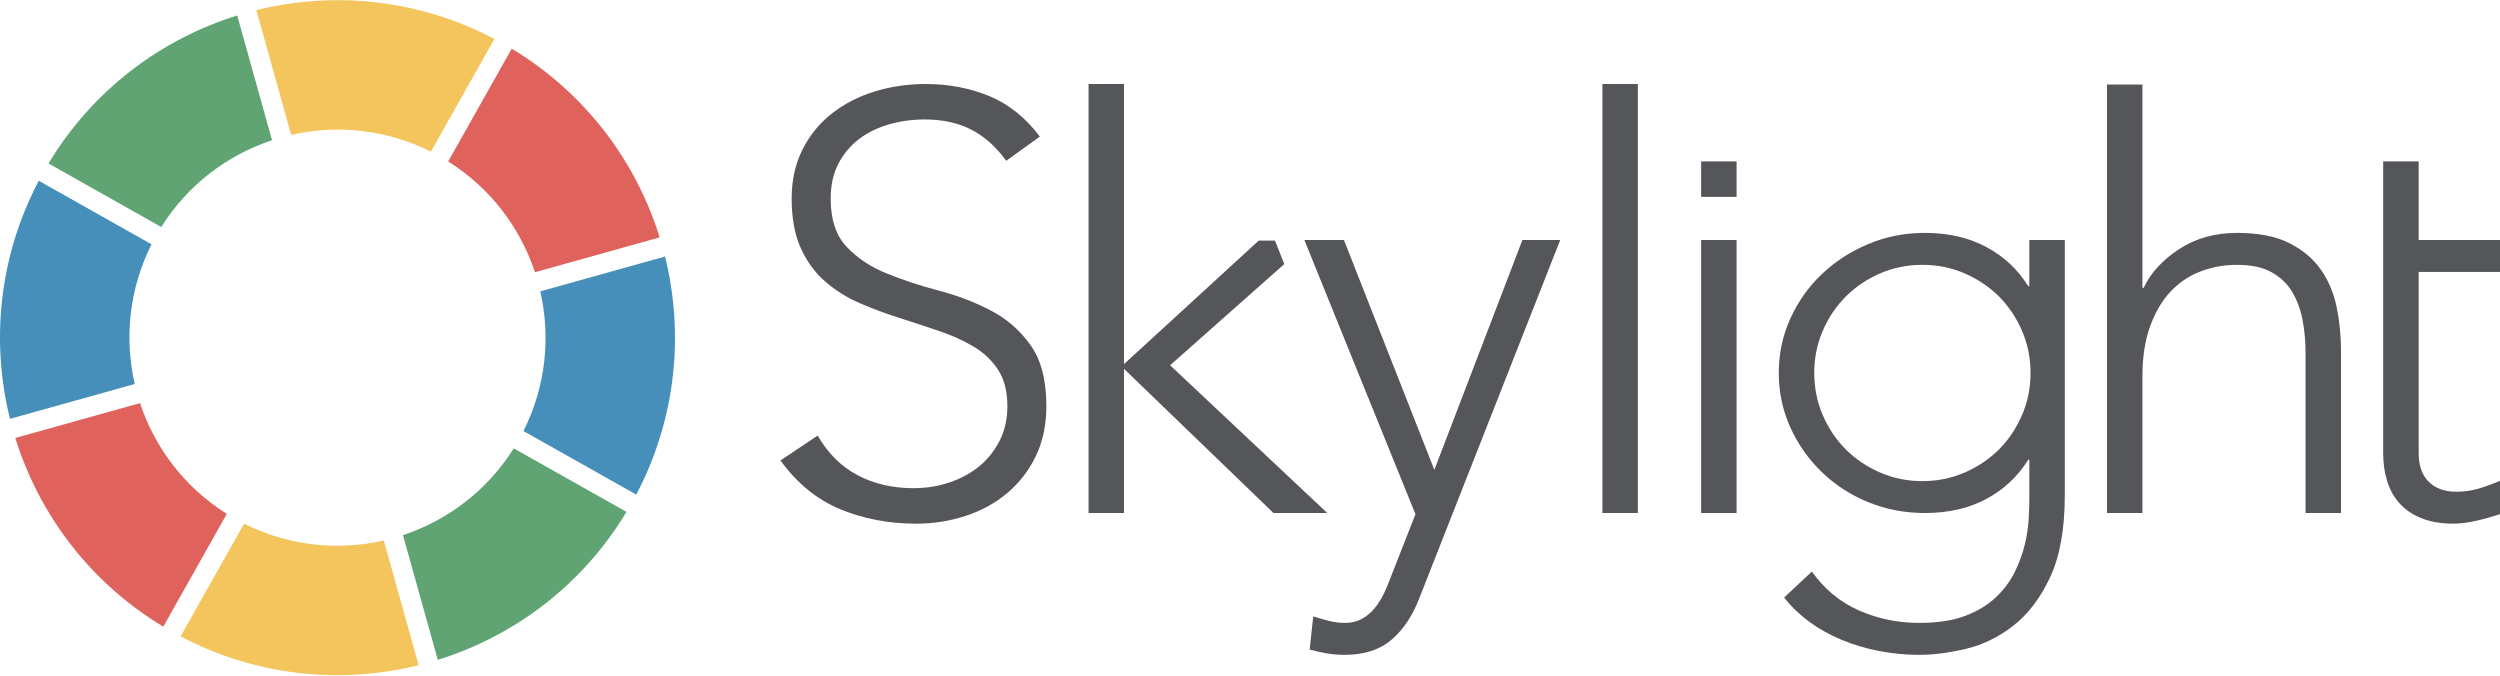
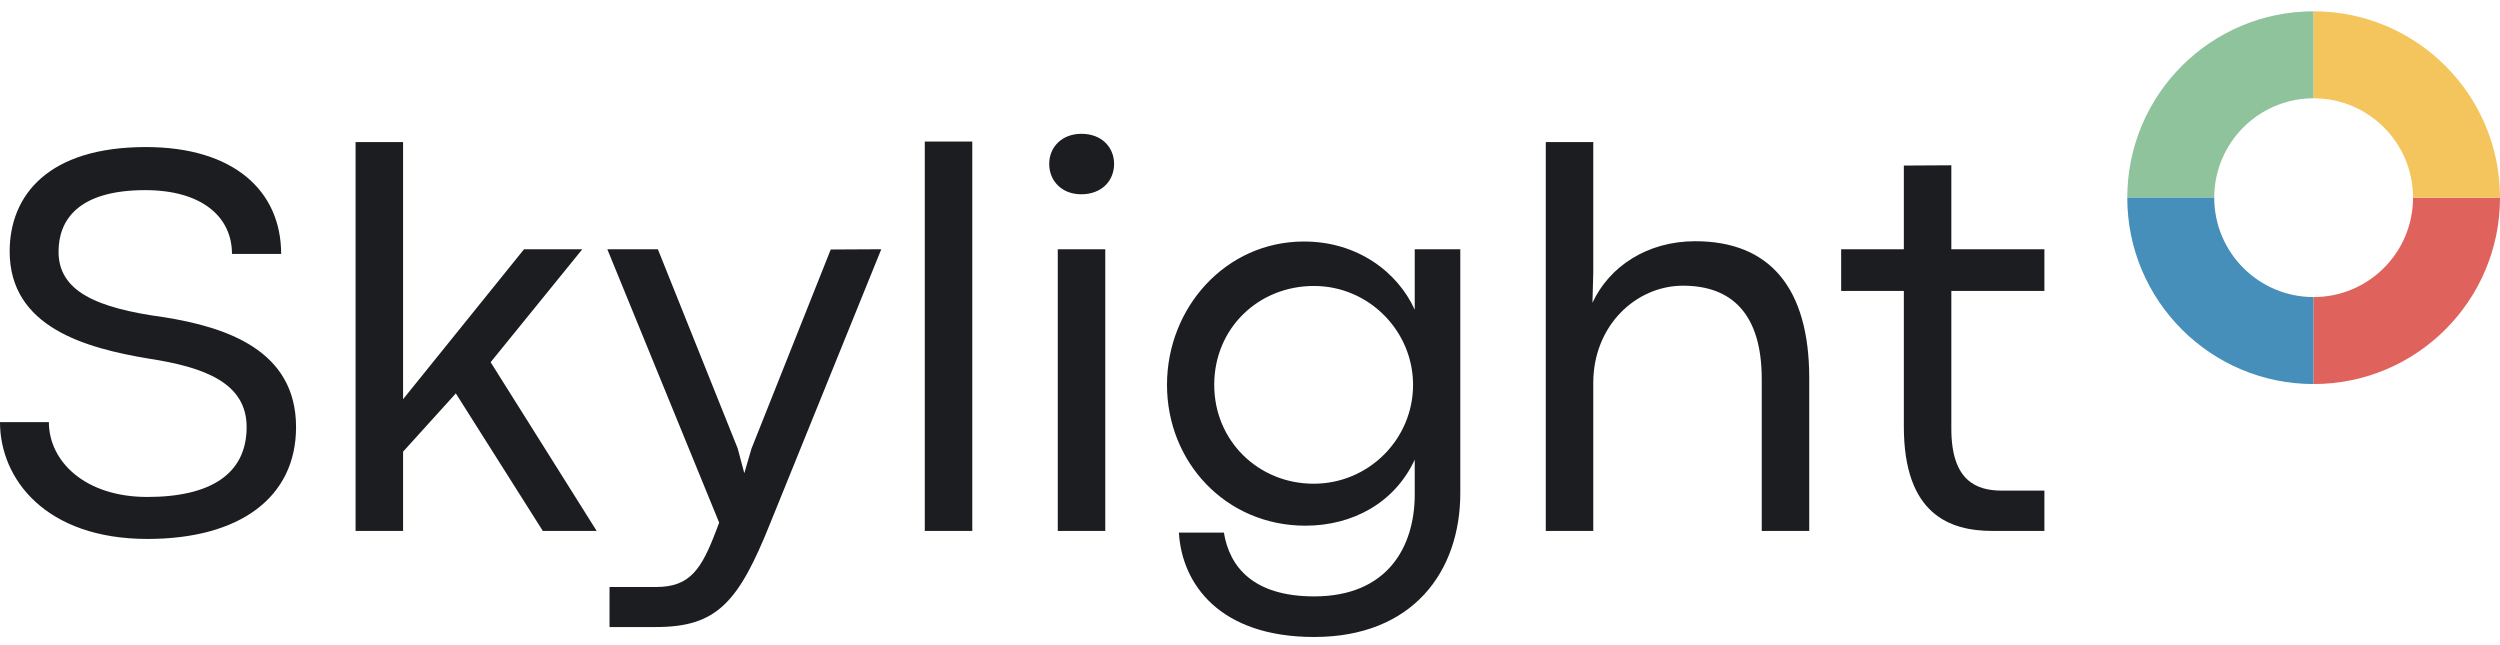
- <svg xmlns="http://www.w3.org/2000/svg" version="1.1" id="Layer_1" x="0px" y="0px" viewBox="0 0 300 81.02" enable-background="new 0 0 300 81.02" xml:space="preserve">
-   <g>
-     <g>
-       <path fill="#DF635C" d="M64.193,32.667l14.969-4.181c-2.851-9.164-8.944-17.338-17.757-22.645l-7.624,13.532    C58.86,22.56,62.424,27.324,64.193,32.667z" />
-       <path fill="#60A474" d="M32.645,16.828L28.465,1.859C19.3,4.709,11.126,10.803,5.82,19.616l13.532,7.624    C22.538,22.16,27.303,18.596,32.645,16.828z" />
-       <path fill="#468FBA" d="M62.816,51.726l13.532,7.624c4.788-9.105,5.765-19.254,3.455-28.569l-14.969,4.181    C66.089,40.448,65.509,46.369,62.816,51.726z" />
-       <path fill="#F4C55C" d="M51.705,18.204l7.624-13.532C50.224-0.116,40.075-1.093,30.76,1.218l4.181,14.969    C40.426,14.931,46.348,15.511,51.705,18.204z" />
-       <path fill="#60A474" d="M61.647,53.802c-3.186,5.079-7.951,8.644-13.293,10.412l4.181,14.969    c9.164-2.851,17.339-8.944,22.645-17.757L61.647,53.802z" />
-       <path fill="#468FBA" d="M18.183,29.316L4.651,21.692c-4.788,9.105-5.765,19.254-3.454,28.569l14.969-4.181    C14.909,40.594,15.489,34.672,18.183,29.316z" />
-       <path fill="#F4C55C" d="M29.294,62.838L21.67,76.37c9.105,4.788,19.253,5.765,28.569,3.455l-4.181-14.969    C40.573,66.111,34.651,65.531,29.294,62.838z" />
-       <path fill="#DF635C" d="M16.806,48.375L1.837,52.556C4.688,61.72,10.781,69.894,19.594,75.2l7.624-13.532    C22.139,58.482,18.574,53.718,16.806,48.375z" />
-     </g>
-     <g>
-       <path fill="#54565A" d="M123.647,41.39c-1.274-1.778-2.869-3.157-4.785-4.148c-1.911-0.997-3.993-1.789-6.237-2.376    c-2.249-0.592-4.326-1.279-6.242-2.06c-1.916-0.775-3.512-1.839-4.785-3.19c-1.28-1.346-1.916-3.273-1.916-5.777    c0-1.606,0.305-3.002,0.919-4.187c0.615-1.18,1.435-2.16,2.448-2.941c1.019-0.781,2.21-1.368,3.584-1.772    c1.368-0.399,2.808-0.604,4.326-0.604c2.171,0,4.049,0.415,5.638,1.241c1.578,0.831,2.963,2.071,4.148,3.722l4.038-2.908    c-1.7-2.265-3.722-3.883-6.059-4.858c-2.343-0.964-4.885-1.451-7.627-1.451c-2.127,0-4.16,0.294-6.098,0.886    c-1.938,0.593-3.65,1.468-5.14,2.625c-1.49,1.158-2.67,2.598-3.545,4.326C95.438,19.639,95,21.616,95,23.837    c0,2.365,0.366,4.348,1.097,5.954c0.737,1.612,1.717,2.947,2.947,4.01c1.23,1.063,2.609,1.922,4.149,2.586    c1.534,0.665,3.118,1.252,4.752,1.772c1.628,0.521,3.213,1.041,4.747,1.562c1.54,0.521,2.919,1.146,4.148,1.877    c1.23,0.731,2.21,1.667,2.947,2.803c0.731,1.13,1.097,2.576,1.097,4.326c0,1.512-0.293,2.869-0.886,4.076    c-0.593,1.202-1.396,2.232-2.409,3.085c-1.019,0.847-2.21,1.512-3.584,1.983c-1.368,0.476-2.836,0.709-4.398,0.709    c-2.503,0-4.736-0.521-6.696-1.556c-1.966-1.041-3.561-2.625-4.791-4.752l-4.464,2.98c1.983,2.742,4.37,4.691,7.162,5.849    c2.786,1.158,5.838,1.739,9.144,1.739c2.033,0,3.999-0.31,5.888-0.925c1.889-0.615,3.556-1.523,5.001-2.731    c1.44-1.207,2.587-2.681,3.44-4.431c0.847-1.75,1.274-3.761,1.274-6.026C125.563,45.605,124.926,43.162,123.647,41.39z" />
-       <polygon fill="#54565A" points="140.412,43.832 154.115,31.686 152.996,28.872 151.047,28.872 134.879,43.694 134.879,10.079     130.626,10.079 130.626,61.562 134.879,61.562 134.879,44.259 152.819,61.562 159.272,61.562   " />
-       <path fill="#54565A" d="M172.122,56.383L161.271,28.8h-4.747l0.028,0.072l0.371,0.908l2.985,7.378l9.948,24.548l-2.98,7.588    c-0.238,0.659-0.51,1.307-0.814,1.95c-0.31,0.637-0.676,1.213-1.102,1.734c-0.426,0.521-0.93,0.947-1.523,1.279    c-0.593,0.327-1.263,0.493-2.022,0.493c-0.665,0-1.313-0.083-1.95-0.244c-0.637-0.166-1.263-0.343-1.878-0.532l-0.426,3.971    c0.659,0.188,1.346,0.338,2.055,0.46c0.709,0.116,1.418,0.177,2.127,0.177c2.365,0,4.254-0.615,5.677-1.844    c1.418-1.23,2.526-2.908,3.329-5.035L187.226,28.8h-4.536L172.122,56.383z" />
-       <rect x="192.288" y="10.079" fill="#54565A" width="4.254" height="51.482" />
-       <rect x="204.136" y="28.8" fill="#54565A" width="4.254" height="32.762" />
-       <rect x="204.136" y="19.369" fill="#54565A" width="4.254" height="4.254" />
-       <path fill="#54565A" d="M243.522,34.333h-0.144c-1.23-1.988-2.897-3.55-4.996-4.68c-2.105-1.135-4.575-1.706-7.411-1.706    c-2.415,0-4.68,0.454-6.807,1.351c-2.127,0.897-3.982,2.105-5.566,3.617c-1.584,1.512-2.836,3.285-3.761,5.317    c-0.919,2.033-1.385,4.21-1.385,6.525c0,2.315,0.465,4.492,1.385,6.525c0.925,2.033,2.177,3.816,3.761,5.35    c1.584,1.54,3.439,2.742,5.566,3.617c2.127,0.875,4.392,1.313,6.807,1.313c2.836,0,5.306-0.565,7.411-1.7    c2.099-1.136,3.766-2.697,4.996-4.68h0.144v4.536c0,0.615-0.022,1.418-0.072,2.409c-0.044,0.997-0.199,2.049-0.46,3.157    c-0.26,1.113-0.665,2.221-1.207,3.334c-0.543,1.108-1.302,2.127-2.265,3.046c-0.969,0.925-2.199,1.667-3.689,2.238    c-1.49,0.565-3.323,0.847-5.494,0.847c-2.553,0-4.968-0.493-7.234-1.484c-2.271-0.997-4.165-2.553-5.677-4.68l-3.329,3.118    c0.847,1.086,1.855,2.055,3.013,2.908c1.158,0.847,2.448,1.567,3.866,2.16c1.418,0.593,2.919,1.041,4.503,1.346    c1.578,0.31,3.201,0.465,4.857,0.465c1.651,0,3.495-0.238,5.528-0.709c2.033-0.476,3.938-1.396,5.71-2.769    c1.772-1.368,3.251-3.307,4.431-5.81c1.18-2.509,1.772-5.794,1.772-9.859V28.8h-4.254V34.333z M242.635,49.825    c-0.687,1.584-1.606,2.958-2.764,4.115c-1.163,1.158-2.531,2.077-4.115,2.764c-1.584,0.687-3.273,1.03-5.068,1.03    c-1.8,0-3.489-0.343-5.073-1.03c-1.584-0.687-2.952-1.606-4.11-2.764c-1.163-1.158-2.083-2.531-2.769-4.115    s-1.025-3.273-1.025-5.068c0-1.8,0.338-3.489,1.025-5.073s1.606-2.952,2.769-4.11c1.158-1.158,2.526-2.082,4.11-2.769    c1.584-0.681,3.273-1.025,5.073-1.025c1.795,0,3.484,0.343,5.068,1.025c1.584,0.687,2.952,1.612,4.115,2.769    c1.158,1.158,2.077,2.526,2.764,4.11c0.687,1.584,1.03,3.273,1.03,5.073C243.666,46.552,243.322,48.241,242.635,49.825z" />
-       <path fill="#54565A" d="M278.471,32.312c-0.919-1.302-2.188-2.354-3.794-3.157c-1.606-0.803-3.683-1.208-6.237-1.208    c-2.653,0-4.968,0.654-6.951,1.95c-1.988,1.302-3.406,2.852-4.254,4.647h-0.144V10.146h-4.254v51.415h4.254V45.184    c0-2.271,0.293-4.248,0.886-5.926c0.593-1.673,1.396-3.068,2.409-4.182c1.019-1.108,2.227-1.939,3.617-2.481    c1.396-0.543,2.875-0.814,4.437-0.814c1.7,0,3.085,0.293,4.149,0.886c1.063,0.593,1.889,1.379,2.481,2.376    c0.587,0.991,1.003,2.116,1.241,3.368c0.233,1.252,0.355,2.542,0.355,3.866v19.286h4.254V42.06c0-1.795-0.177-3.545-0.532-5.245    C280.033,35.109,279.396,33.613,278.471,32.312z" />
-       <path fill="#54565A" d="M290.241,32.628V54.4c0,1.468,0.399,2.603,1.202,3.406s1.916,1.202,3.334,1.202    c0.803,0,1.617-0.105,2.448-0.316c0.775-0.205,2.005-0.665,2.775-0.991v3.993c-0.798,0.271-1.806,0.559-2.814,0.792    c-1.036,0.233-1.961,0.354-2.764,0.354c-1.512,0-2.814-0.227-3.899-0.676c-1.091-0.449-1.961-1.052-2.625-1.811    c-0.659-0.753-1.146-1.639-1.451-2.659c-0.31-1.014-0.465-2.116-0.465-3.295V19.369h4.259v9.433H300v3.827H290.241z" />
-     </g>
-   </g>
+ <svg xmlns="http://www.w3.org/2000/svg" width="194" height="50" viewBox="0 0 194 50" fill="none">
+   <path d="M11.444 41.822C18.602 41.822 22.974 38.607 22.974 33.142C22.974 27.163 17.552 25.384 12.709 24.613C7.479 23.906 4.543 22.598 4.543 19.534C4.543 17.133 6.001 14.755 11.273 14.755C15.645 14.755 18.002 16.812 18.002 19.705H21.817C21.817 14.84 18.174 11.411 11.316 11.411C3.729 11.411 0.75 15.162 0.75 19.512C0.75 25.406 6.665 27.013 11.53 27.827C15.88 28.492 19.138 29.713 19.138 33.142C19.138 36.743 16.395 38.564 11.423 38.564C6.622 38.564 3.793 35.821 3.793 32.757H0C0 37.171 3.536 41.822 11.444 41.822Z" fill="#1C1D20" />
+   <path d="M42.123 41.2H46.302L38.073 28.106L45.188 19.341H40.666L31.279 30.978V11.025H27.593V41.2H31.279V35.05L35.372 30.528L42.123 41.2Z" fill="#1C1D20" />
+   <path d="M47.299 48.658H50.9C55.636 48.658 57.307 46.751 59.772 40.6L68.387 19.341L64.465 19.362L58.315 34.814L57.758 36.721L57.243 34.792L51.05 19.341H47.128L55.807 40.557L55.572 41.179C54.436 44.158 53.557 45.551 50.921 45.551H47.299V48.658Z" fill="#1C1D20" />
+   <path d="M71.763 41.2H75.449V10.983H71.763V41.2Z" fill="#1C1D20" />
+   <path d="M83.904 15.076C85.49 15.076 86.454 14.026 86.454 12.719C86.454 11.433 85.49 10.383 83.926 10.383C82.383 10.383 81.418 11.433 81.418 12.719C81.418 14.026 82.383 15.076 83.904 15.076ZM82.083 41.2H85.769V19.341H82.083V41.2Z" fill="#1C1D20" />
+   <path d="M101.982 49.43C109.633 49.43 113.319 44.351 113.319 38.264V19.341H109.783V24.034C108.475 21.141 105.368 18.741 101.189 18.741C95.102 18.741 90.559 23.884 90.559 29.863C90.559 35.886 95.145 40.793 101.296 40.793C105.004 40.793 108.24 38.993 109.783 35.671V38.371C109.783 42.443 107.661 46.28 101.982 46.28C97.224 46.28 95.402 43.965 94.974 41.329H91.481C91.716 45.315 94.631 49.43 101.982 49.43ZM101.939 37.536C97.653 37.536 94.224 34.214 94.224 29.863C94.224 25.47 97.653 22.191 101.96 22.191C106.247 22.191 109.654 25.706 109.654 29.863C109.654 34.064 106.225 37.536 101.939 37.536Z" fill="#1C1D20" />
+   <path d="M119.952 41.2H123.638V29.713C123.638 25.256 126.96 22.17 130.603 22.17C134.397 22.17 136.711 24.377 136.711 29.413V41.2H140.397V29.349C140.397 22.363 137.354 18.719 131.546 18.719C127.839 18.719 124.881 20.669 123.574 23.498L123.638 21.162V11.025H119.952V41.2Z" fill="#1C1D20" />
+   <path d="M154.617 41.2H158.646V38.072H155.346C153.396 38.072 151.424 37.343 151.424 33.271V22.577H158.646V19.341H151.424V12.826L147.738 12.847V19.341H142.873V22.577H147.738V33.099C147.738 39.914 151.295 41.2 154.617 41.2Z" fill="#1C1D20" />
+   <path fill-rule="evenodd" clip-rule="evenodd" d="M179.539 0.878H179.539V7.627H179.539C175.279 7.627 171.826 11.08 171.826 15.34H165.077C165.077 7.353 171.552 0.878 179.539 0.878Z" fill="#8EC39C" />
+   <path fill-rule="evenodd" clip-rule="evenodd" d="M165.076 15.34L165.076 15.34L171.825 15.34C171.825 19.599 175.278 23.053 179.538 23.053C179.538 23.053 179.539 23.053 179.539 23.053L179.539 29.802L179.59 29.802C179.573 29.802 179.555 29.802 179.538 29.802C171.551 29.802 165.076 23.327 165.076 15.34Z" fill="#468FBA" />
+   <path fill-rule="evenodd" clip-rule="evenodd" d="M179.538 29.802L179.537 29.802L179.537 23.053L179.537 23.053C183.797 23.053 187.25 19.599 187.251 15.34L194 15.34L194 15.228C194 15.265 194 15.303 194 15.34C194 23.327 187.525 29.802 179.538 29.802Z" fill="#DF635C" />
+   <path fill-rule="evenodd" clip-rule="evenodd" d="M179.538 0.878C187.525 0.878 194 7.353 194 15.34L187.251 15.34C187.25 11.08 183.797 7.627 179.537 7.627C179.537 7.627 179.537 7.627 179.537 7.627L179.537 0.878C179.537 0.878 179.538 0.878 179.538 0.878Z" fill="#F4C55C" />
</svg>
